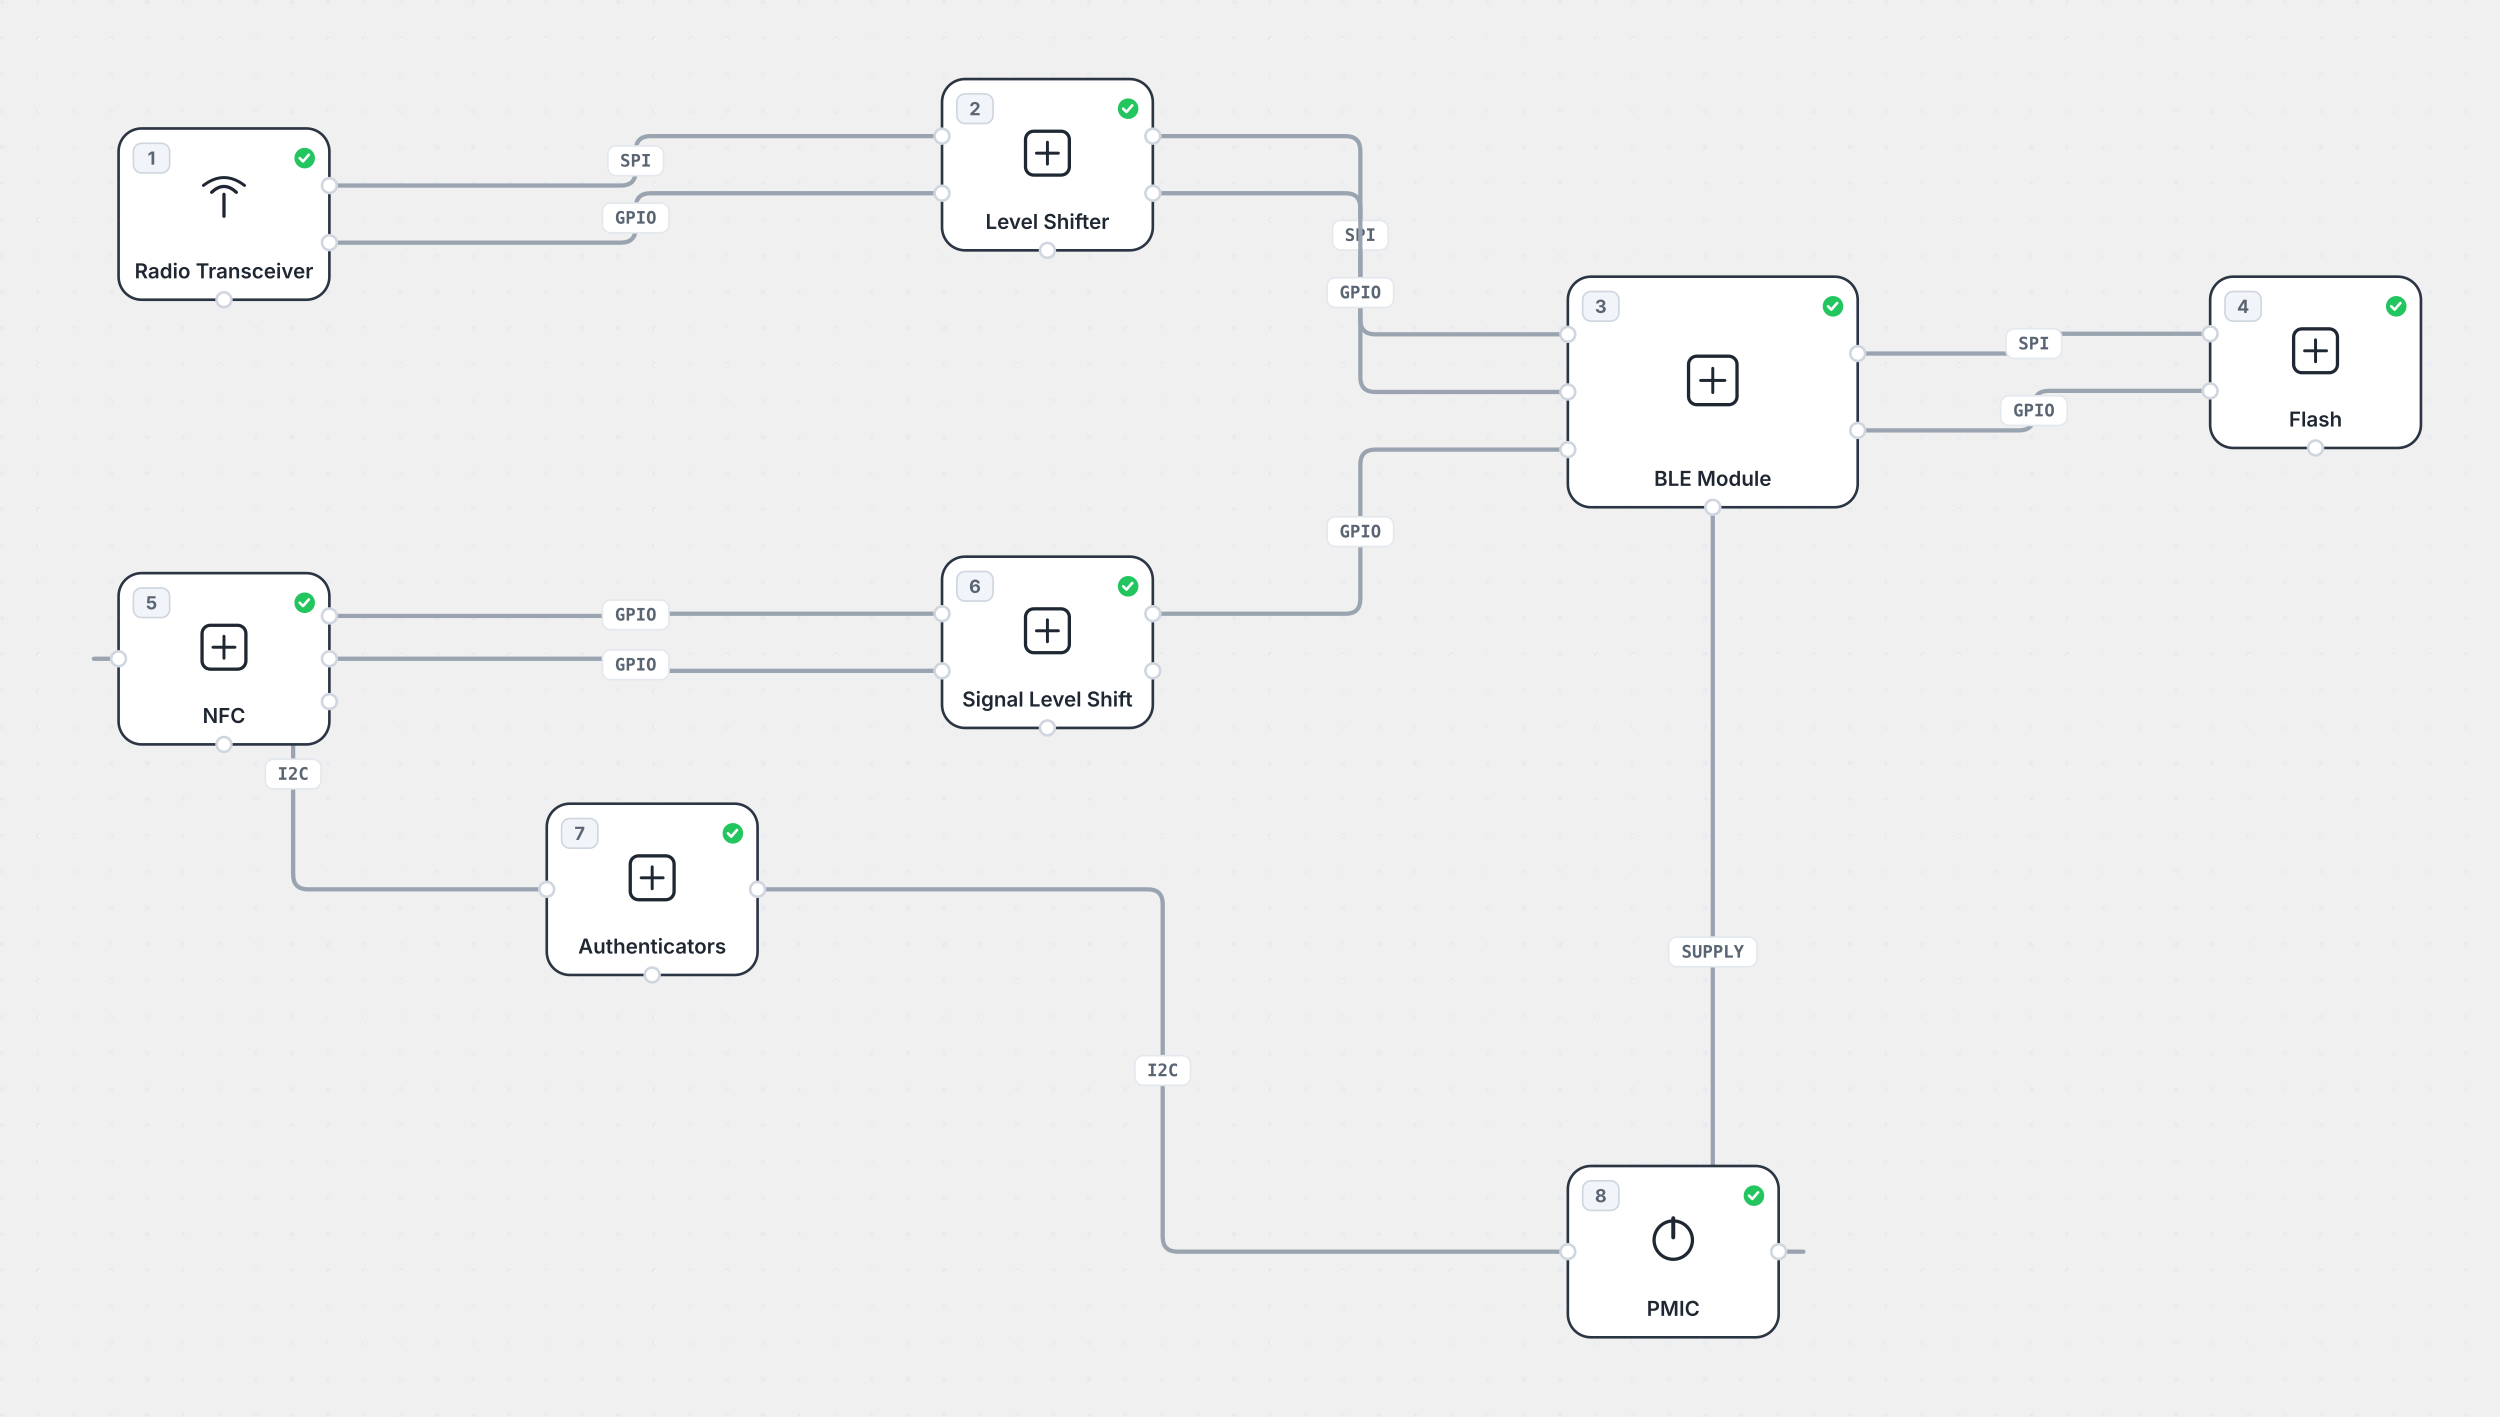
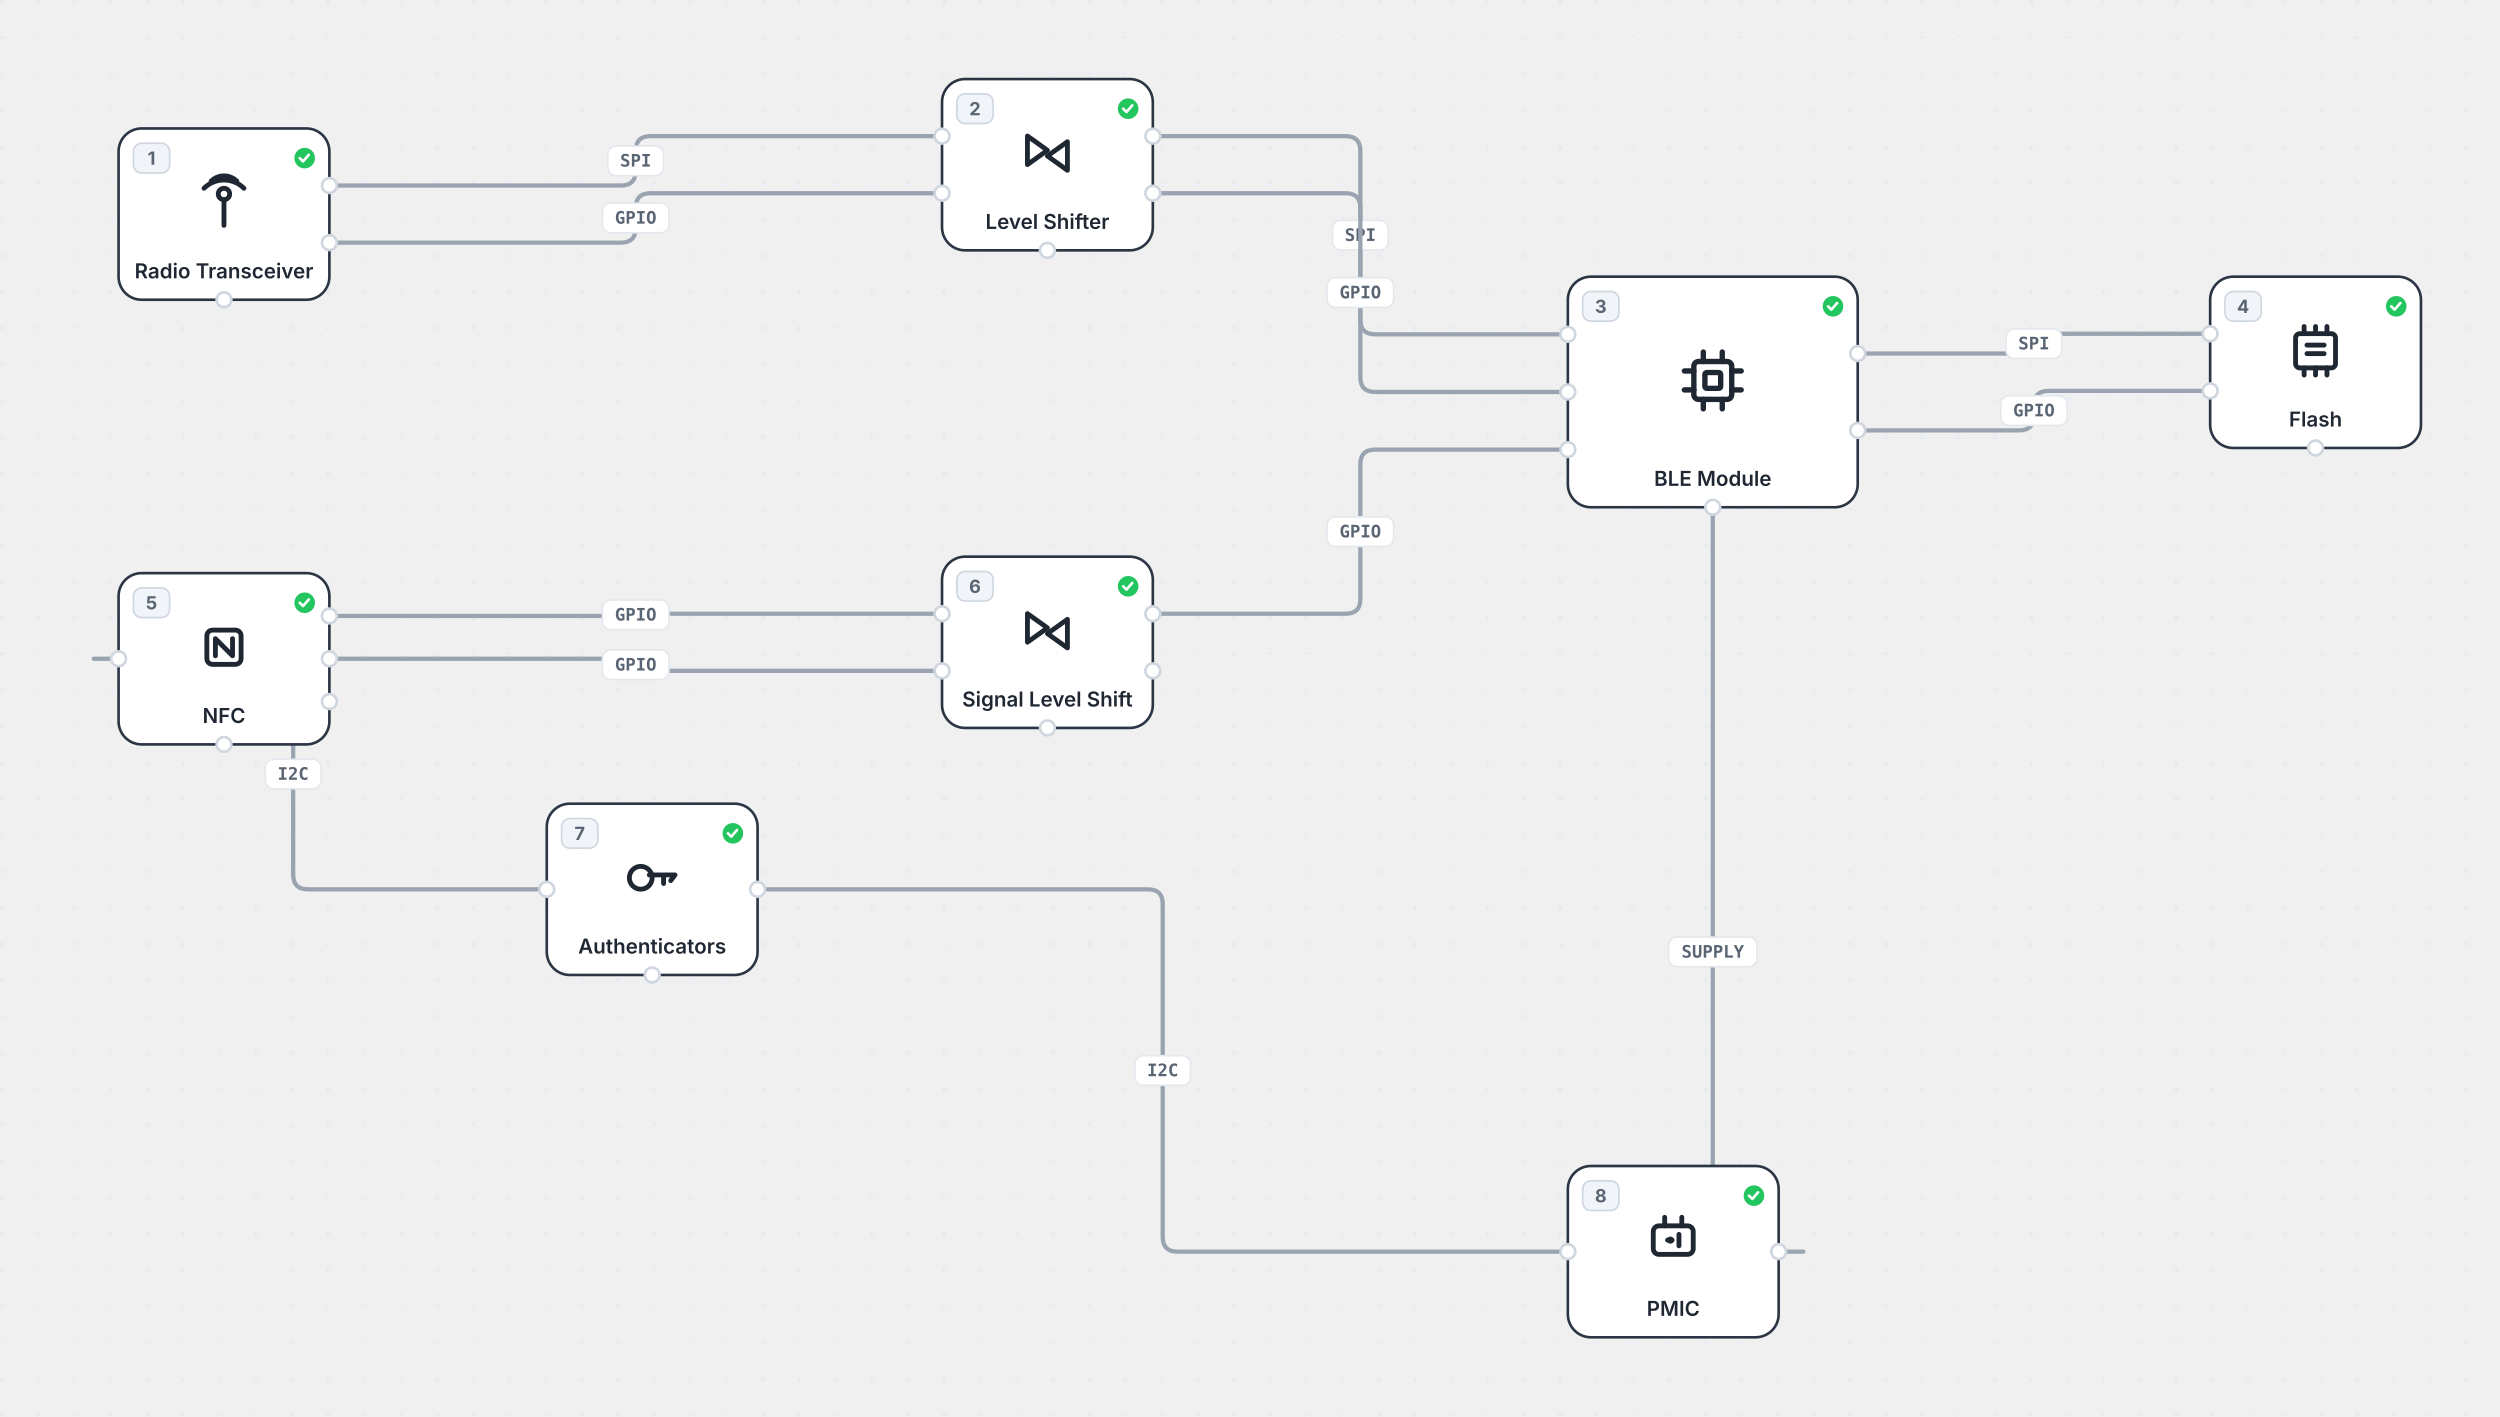
<svg xmlns="http://www.w3.org/2000/svg" width="1518" height="860" viewBox="0 0 1518 860">
  <defs>
    <pattern id="dots" width="22" height="22" patternUnits="userSpaceOnUse">
      <circle cx="1.4" cy="1.4" r="1.4" fill="#e6eaef" />
    </pattern>
  </defs>
  <rect class="grid-bg" x="0" y="0" width="1518" height="860" fill="url(#dots)" />
  <g transform="translate(12,18)">
    <g data-system-connection-id="w_9">
      <path class="wire" d="M 188 94.667 L 203 94.667 Q 212 94.667 221 94.667 L 365 94.667 Q 374 94.667 374 85.667 L 374 73.667 Q 374 64.667 383 64.667 L 527 64.667 Q 536 64.667 545 64.667 L 560 64.667" fill="none" stroke="#9aa4b0" stroke-width="2.6" stroke-linejoin="round" stroke-linecap="round" />
      <rect class="wlabel-bg" x="357.1" y="70.667" width="33.8" height="18" rx="5" fill="#fff" stroke="#e3e8ee" stroke-width="1" />
      <text class="wlabel-t" x="374" y="80.167" font-family="JetBrains Mono, monospace" font-size="10.5" font-weight="600" fill="#5a6573" text-anchor="middle" dominant-baseline="middle">SPI</text>
    </g>
    <g data-system-connection-id="w_10">
      <path class="wire" d="M 188 129.333 L 203 129.333 Q 212 129.333 221 129.333 L 365 129.333 Q 374 129.333 374 120.333 L 374 108.333 Q 374 99.333 383 99.333 L 527 99.333 Q 536 99.333 545 99.333 L 560 99.333" fill="none" stroke="#9aa4b0" stroke-width="2.6" stroke-linejoin="round" stroke-linecap="round" />
      <rect class="wlabel-bg" x="353.8" y="105.333" width="40.4" height="18" rx="5" fill="#fff" stroke="#e3e8ee" stroke-width="1" />
      <text class="wlabel-t" x="374" y="114.833" font-family="JetBrains Mono, monospace" font-size="10.5" font-weight="600" fill="#5a6573" text-anchor="middle" dominant-baseline="middle">GPIO</text>
    </g>
    <g data-system-connection-id="w_11">
      <path class="wire" d="M 688 64.667 L 703 64.667 Q 712 64.667 721 64.667 L 805 64.667 Q 814 64.667 814 73.667 L 814 176 Q 814 185 823 185 L 907 185 Q 916 185 925 185 L 940 185" fill="none" stroke="#9aa4b0" stroke-width="2.6" stroke-linejoin="round" stroke-linecap="round" />
      <rect class="wlabel-bg" x="797.1" y="115.833" width="33.8" height="18" rx="5" fill="#fff" stroke="#e3e8ee" stroke-width="1" />
      <text class="wlabel-t" x="814" y="125.333" font-family="JetBrains Mono, monospace" font-size="10.5" font-weight="600" fill="#5a6573" text-anchor="middle" dominant-baseline="middle">SPI</text>
    </g>
    <g data-system-connection-id="w_12">
      <path class="wire" d="M 688 99.333 L 703 99.333 Q 712 99.333 721 99.333 L 805 99.333 Q 814 99.333 814 108.333 L 814 211 Q 814 220 823 220 L 907 220 Q 916 220 925 220 L 940 220" fill="none" stroke="#9aa4b0" stroke-width="2.6" stroke-linejoin="round" stroke-linecap="round" />
      <rect class="wlabel-bg" x="793.8" y="150.667" width="40.4" height="18" rx="5" fill="#fff" stroke="#e3e8ee" stroke-width="1" />
      <text class="wlabel-t" x="814" y="160.167" font-family="JetBrains Mono, monospace" font-size="10.5" font-weight="600" fill="#5a6573" text-anchor="middle" dominant-baseline="middle">GPIO</text>
    </g>
    <g data-system-connection-id="w_13">
      <path class="wire" d="M 1116 196.667 L 1131 196.667 Q 1140 196.667 1149 196.667 L 1217 196.667 Q 1223 196.667 1223 190.667 L 1223 190.667 Q 1223 184.667 1229 184.667 L 1297 184.667 Q 1306 184.667 1315 184.667 L 1330 184.667" fill="none" stroke="#9aa4b0" stroke-width="2.6" stroke-linejoin="round" stroke-linecap="round" />
      <rect class="wlabel-bg" x="1206.1" y="181.667" width="33.8" height="18" rx="5" fill="#fff" stroke="#e3e8ee" stroke-width="1" />
      <text class="wlabel-t" x="1223" y="191.167" font-family="JetBrains Mono, monospace" font-size="10.5" font-weight="600" fill="#5a6573" text-anchor="middle" dominant-baseline="middle">SPI</text>
    </g>
    <g data-system-connection-id="w_14">
      <path class="wire" d="M 1116 243.333 L 1131 243.333 Q 1140 243.333 1149 243.333 L 1214 243.333 Q 1223 243.333 1223 234.333 L 1223 228.333 Q 1223 219.333 1232 219.333 L 1297 219.333 Q 1306 219.333 1315 219.333 L 1330 219.333" fill="none" stroke="#9aa4b0" stroke-width="2.6" stroke-linejoin="round" stroke-linecap="round" />
      <rect class="wlabel-bg" x="1202.8" y="222.333" width="40.4" height="18" rx="5" fill="#fff" stroke="#e3e8ee" stroke-width="1" />
      <text class="wlabel-t" x="1223" y="231.833" font-family="JetBrains Mono, monospace" font-size="10.5" font-weight="600" fill="#5a6573" text-anchor="middle" dominant-baseline="middle">GPIO</text>
    </g>
    <g data-system-connection-id="w_15">
      <path class="wire" d="M 188 356 L 203 356 Q 212 356 221 356 L 373.333 356 Q 374 356 374 355.333 L 374 355.333 Q 374 354.667 374.667 354.667 L 527 354.667 Q 536 354.667 545 354.667 L 560 354.667" fill="none" stroke="#9aa4b0" stroke-width="2.6" stroke-linejoin="round" stroke-linecap="round" />
      <rect class="wlabel-bg" x="353.8" y="346.333" width="40.4" height="18" rx="5" fill="#fff" stroke="#e3e8ee" stroke-width="1" />
      <text class="wlabel-t" x="374" y="355.833" font-family="JetBrains Mono, monospace" font-size="10.5" font-weight="600" fill="#5a6573" text-anchor="middle" dominant-baseline="middle">GPIO</text>
    </g>
    <g data-system-connection-id="w_16">
      <path class="wire" d="M 188 382 L 203 382 Q 212 382 221 382 L 370.333 382 Q 374 382 374 385.667 L 374 385.667 Q 374 389.333 377.667 389.333 L 527 389.333 Q 536 389.333 545 389.333 L 560 389.333" fill="none" stroke="#9aa4b0" stroke-width="2.6" stroke-linejoin="round" stroke-linecap="round" />
      <rect class="wlabel-bg" x="353.8" y="376.667" width="40.4" height="18" rx="5" fill="#fff" stroke="#e3e8ee" stroke-width="1" />
      <text class="wlabel-t" x="374" y="386.167" font-family="JetBrains Mono, monospace" font-size="10.5" font-weight="600" fill="#5a6573" text-anchor="middle" dominant-baseline="middle">GPIO</text>
    </g>
    <g data-system-connection-id="w_17">
      <path class="wire" d="M 688 354.667 L 703 354.667 Q 712 354.667 721 354.667 L 805 354.667 Q 814 354.667 814 345.667 L 814 264 Q 814 255 823 255 L 907 255 Q 916 255 925 255 L 940 255" fill="none" stroke="#9aa4b0" stroke-width="2.6" stroke-linejoin="round" stroke-linecap="round" />
      <rect class="wlabel-bg" x="793.8" y="295.833" width="40.4" height="18" rx="5" fill="#fff" stroke="#e3e8ee" stroke-width="1" />
      <text class="wlabel-t" x="814" y="305.333" font-family="JetBrains Mono, monospace" font-size="10.5" font-weight="600" fill="#5a6573" text-anchor="middle" dominant-baseline="middle">GPIO</text>
    </g>
    <g data-system-connection-id="w_18">
      <path class="wire" d="M 60 382 L 45 382 Q 36 382 45 382 L 157 382 Q 166 382 166 391 L 166 513 Q 166 522 175 522 L 287 522 Q 296 522 305 522 L 320 522" fill="none" stroke="#9aa4b0" stroke-width="2.6" stroke-linejoin="round" stroke-linecap="round" />
      <rect class="wlabel-bg" x="149.1" y="443" width="33.8" height="18" rx="5" fill="#fff" stroke="#e3e8ee" stroke-width="1" />
      <text class="wlabel-t" x="166" y="452.5" font-family="JetBrains Mono, monospace" font-size="10.5" font-weight="600" fill="#5a6573" text-anchor="middle" dominant-baseline="middle">I2C</text>
    </g>
    <g data-system-connection-id="w_19">
      <path class="wire" d="M 448 522 L 463 522 Q 472 522 481 522 L 685 522 Q 694 522 694 531 L 694 733 Q 694 742 703 742 L 907 742 Q 916 742 925 742 L 940 742" fill="none" stroke="#9aa4b0" stroke-width="2.6" stroke-linejoin="round" stroke-linecap="round" />
      <rect class="wlabel-bg" x="677.1" y="623" width="33.8" height="18" rx="5" fill="#fff" stroke="#e3e8ee" stroke-width="1" />
      <text class="wlabel-t" x="694" y="632.5" font-family="JetBrains Mono, monospace" font-size="10.5" font-weight="600" fill="#5a6573" text-anchor="middle" dominant-baseline="middle">I2C</text>
    </g>
    <g data-system-connection-id="w_20">
      <path class="wire" d="M 1068 742 L 1083 742 Q 1092 742 1083 742 L 1037 742 Q 1028 742 1028 733 L 1028 323 Q 1028 314 1028 305 L 1028 290" fill="none" stroke="#9aa4b0" stroke-width="2.6" stroke-linejoin="round" stroke-linecap="round" />
      <rect class="wlabel-bg" x="1001.2" y="551" width="53.6" height="18" rx="5" fill="#fff" stroke="#e3e8ee" stroke-width="1" />
      <text class="wlabel-t" x="1028" y="560.5" font-family="JetBrains Mono, monospace" font-size="10.5" font-weight="600" fill="#5a6573" text-anchor="middle" dominant-baseline="middle">SUPPLY</text>
    </g>
    <g class="block" data-system-block-id="b_1" transform="translate(60,60)">
      <rect class="block-rect" width="128" height="104" rx="14" fill="#fff" stroke="#2b3543" stroke-width="1.6" />
      <rect class="numbadge" x="9" y="9" width="22" height="18" rx="5" fill="#f1f4f8" stroke="#cfd6df" stroke-width="1" />
      <text class="numbadge-t" x="20" y="22" font-family="Inter, sans-serif" font-size="11" font-weight="700" fill="#5a6573" text-anchor="middle">1</text>
      <circle class="status-dot" cx="113" cy="18" r="7" fill="#22c55e" stroke="#fff" stroke-width="1.5" />
      <path d="M 110 18 l 2 2 l 3.5 -4" stroke="#fff" stroke-width="1.6" fill="none" stroke-linecap="round" stroke-linejoin="round" />
-       <path d="M 64 53.32 V 40.008" stroke="#1f2733" stroke-width="2" stroke-linecap="round" />
-       <path d="M 56.512 38.76 Q 64 31.688 71.488 38.76" fill="none" stroke="#1f2733" stroke-width="2" stroke-linecap="round" />
-       <path d="M 51.52 34.6 Q 64 25.032 76.48 34.6" fill="none" stroke="#1f2733" stroke-width="1.8" stroke-linecap="round" />
+       <g transform="translate(43.2,24.2) scale(1.733)" fill="none" stroke="#1f2733" stroke-width="1.7" stroke-linecap="round" stroke-linejoin="round">
+         <circle cx="12" cy="9" r="2" />
+         <path d="M12 11v9M7.5 4.5a6.4 6.4 0 0 1 9 0M5 7a9.9 9.9 0 0 1 14 0" />
+       </g>
      <text class="block-label" x="64" y="91" font-family="Inter, sans-serif" font-size="12.5" font-weight="600" fill="#1f2733" text-anchor="middle">Radio Transceiver</text>
      <circle class="port" data-system-port-id="b_1_right_0" cx="128" cy="34.667" r="4.5" fill="#fff" stroke="#cfd6df" stroke-width="1.6" />
      <circle class="port" data-system-port-id="b_1_right_1" cx="128" cy="69.333" r="4.5" fill="#fff" stroke="#cfd6df" stroke-width="1.6" />
      <circle class="port" data-system-port-id="b_1_bottom_0" cx="64" cy="104" r="4.5" fill="#fff" stroke="#cfd6df" stroke-width="1.6" />
    </g>
    <g class="block" data-system-block-id="b_2" transform="translate(560,30)">
      <rect class="block-rect" width="128" height="104" rx="14" fill="#fff" stroke="#2b3543" stroke-width="1.6" />
      <rect class="numbadge" x="9" y="9" width="22" height="18" rx="5" fill="#f1f4f8" stroke="#cfd6df" stroke-width="1" />
      <text class="numbadge-t" x="20" y="22" font-family="Inter, sans-serif" font-size="11" font-weight="700" fill="#5a6573" text-anchor="middle">2</text>
      <circle class="status-dot" cx="113" cy="18" r="7" fill="#22c55e" stroke="#fff" stroke-width="1.5" />
      <path d="M 110 18 l 2 2 l 3.5 -4" stroke="#fff" stroke-width="1.6" fill="none" stroke-linecap="round" stroke-linejoin="round" />
-       <rect x="50.688" y="31.688" width="26.624" height="26.624" rx="5" fill="none" stroke="#1f2733" stroke-width="2" />
-       <path d="M 57.344 45 h 13.312 M 64 38.344 v 13.312" stroke="#1f2733" stroke-width="1.8" stroke-linecap="round" />
+       <g transform="translate(43.2,24.2) scale(1.733)" fill="none" stroke="#1f2733" stroke-width="1.7" stroke-linecap="round" stroke-linejoin="round">
+         <path d="M5 6 12 11 5 16z" />
+         <path d="M19 8 12 13 19 18z" />
+       </g>
      <text class="block-label" x="64" y="91" font-family="Inter, sans-serif" font-size="12.5" font-weight="600" fill="#1f2733" text-anchor="middle">Level Shifter</text>
      <circle class="port" data-system-port-id="b_2_left_0" cx="0" cy="34.667" r="4.5" fill="#fff" stroke="#cfd6df" stroke-width="1.6" />
      <circle class="port" data-system-port-id="b_2_left_1" cx="0" cy="69.333" r="4.5" fill="#fff" stroke="#cfd6df" stroke-width="1.6" />
      <circle class="port" data-system-port-id="b_2_right_0" cx="128" cy="34.667" r="4.5" fill="#fff" stroke="#cfd6df" stroke-width="1.6" />
      <circle class="port" data-system-port-id="b_2_right_1" cx="128" cy="69.333" r="4.5" fill="#fff" stroke="#cfd6df" stroke-width="1.6" />
      <circle class="port" data-system-port-id="b_2_bottom_0" cx="64" cy="104" r="4.5" fill="#fff" stroke="#cfd6df" stroke-width="1.6" />
    </g>
    <g class="block" data-system-block-id="b_3" transform="translate(940,150)">
      <rect class="block-rect" width="176" height="140" rx="14" fill="#fff" stroke="#2b3543" stroke-width="1.6" />
      <rect class="numbadge" x="9" y="9" width="22" height="18" rx="5" fill="#f1f4f8" stroke="#cfd6df" stroke-width="1" />
      <text class="numbadge-t" x="20" y="22" font-family="Inter, sans-serif" font-size="11" font-weight="700" fill="#5a6573" text-anchor="middle">3</text>
      <circle class="status-dot" cx="161" cy="18" r="7" fill="#22c55e" stroke="#fff" stroke-width="1.5" />
      <path d="M 158 18 l 2 2 l 3.5 -4" stroke="#fff" stroke-width="1.6" fill="none" stroke-linecap="round" stroke-linejoin="round" />
-       <rect x="73.28" y="48.28" width="29.44" height="29.44" rx="5" fill="none" stroke="#1f2733" stroke-width="2" />
-       <path d="M 80.64 63 h 14.72 M 88 55.64 v 14.72" stroke="#1f2733" stroke-width="1.8" stroke-linecap="round" />
+       <g transform="translate(65,40) scale(1.917)" fill="none" stroke="#1f2733" stroke-width="1.7" stroke-linecap="round" stroke-linejoin="round">
+         <rect x="6" y="6" width="12" height="12" rx="1.5" />
+         <rect x="9.5" y="9.5" width="5" height="5" rx=".6" />
+         <path d="M9 6V3M15 6V3M9 21v-3M15 21v-3M6 9H3M6 15H3M21 9h-3M21 15h-3" />
+       </g>
      <text class="block-label" x="88" y="127" font-family="Inter, sans-serif" font-size="12.5" font-weight="600" fill="#1f2733" text-anchor="middle">BLE Module</text>
      <circle class="port" data-system-port-id="b_3_left_0" cx="0" cy="35" r="4.5" fill="#fff" stroke="#cfd6df" stroke-width="1.6" />
      <circle class="port" data-system-port-id="b_3_left_1" cx="0" cy="70" r="4.5" fill="#fff" stroke="#cfd6df" stroke-width="1.6" />
      <circle class="port" data-system-port-id="b_3_left_2" cx="0" cy="105" r="4.5" fill="#fff" stroke="#cfd6df" stroke-width="1.6" />
      <circle class="port" data-system-port-id="b_3_right_0" cx="176" cy="46.667" r="4.5" fill="#fff" stroke="#cfd6df" stroke-width="1.6" />
      <circle class="port" data-system-port-id="b_3_right_1" cx="176" cy="93.333" r="4.5" fill="#fff" stroke="#cfd6df" stroke-width="1.6" />
      <circle class="port" data-system-port-id="b_3_bottom_0" cx="88" cy="140" r="4.5" fill="#fff" stroke="#cfd6df" stroke-width="1.6" />
    </g>
    <g class="block" data-system-block-id="b_4" transform="translate(1330,150)">
      <rect class="block-rect" width="128" height="104" rx="14" fill="#fff" stroke="#2b3543" stroke-width="1.6" />
      <rect class="numbadge" x="9" y="9" width="22" height="18" rx="5" fill="#f1f4f8" stroke="#cfd6df" stroke-width="1" />
      <text class="numbadge-t" x="20" y="22" font-family="Inter, sans-serif" font-size="11" font-weight="700" fill="#5a6573" text-anchor="middle">4</text>
      <circle class="status-dot" cx="113" cy="18" r="7" fill="#22c55e" stroke="#fff" stroke-width="1.5" />
      <path d="M 110 18 l 2 2 l 3.5 -4" stroke="#fff" stroke-width="1.6" fill="none" stroke-linecap="round" stroke-linejoin="round" />
-       <rect x="50.688" y="31.688" width="26.624" height="26.624" rx="5" fill="none" stroke="#1f2733" stroke-width="2" />
-       <path d="M 57.344 45 h 13.312 M 64 38.344 v 13.312" stroke="#1f2733" stroke-width="1.8" stroke-linecap="round" />
+       <g transform="translate(43.2,24.2) scale(1.733)" fill="none" stroke="#1f2733" stroke-width="1.7" stroke-linecap="round" stroke-linejoin="round">
+         <rect x="5" y="6" width="14" height="12" rx="1.5" />
+         <path d="M8 6V3.5M12 6V3.5M16 6V3.5M8 18v2.5M12 18v2.5M16 18v2.5M9 10h6M9 13h6" />
+       </g>
      <text class="block-label" x="64" y="91" font-family="Inter, sans-serif" font-size="12.5" font-weight="600" fill="#1f2733" text-anchor="middle">Flash</text>
      <circle class="port" data-system-port-id="b_4_left_0" cx="0" cy="34.667" r="4.5" fill="#fff" stroke="#cfd6df" stroke-width="1.6" />
      <circle class="port" data-system-port-id="b_4_left_1" cx="0" cy="69.333" r="4.5" fill="#fff" stroke="#cfd6df" stroke-width="1.6" />
      <circle class="port" data-system-port-id="b_4_bottom_0" cx="64" cy="104" r="4.5" fill="#fff" stroke="#cfd6df" stroke-width="1.6" />
    </g>
    <g class="block" data-system-block-id="b_5" transform="translate(60,330)">
      <rect class="block-rect" width="128" height="104" rx="14" fill="#fff" stroke="#2b3543" stroke-width="1.6" />
      <rect class="numbadge" x="9" y="9" width="22" height="18" rx="5" fill="#f1f4f8" stroke="#cfd6df" stroke-width="1" />
      <text class="numbadge-t" x="20" y="22" font-family="Inter, sans-serif" font-size="11" font-weight="700" fill="#5a6573" text-anchor="middle">5</text>
      <circle class="status-dot" cx="113" cy="18" r="7" fill="#22c55e" stroke="#fff" stroke-width="1.5" />
      <path d="M 110 18 l 2 2 l 3.5 -4" stroke="#fff" stroke-width="1.6" fill="none" stroke-linecap="round" stroke-linejoin="round" />
-       <rect x="50.688" y="31.688" width="26.624" height="26.624" rx="5" fill="none" stroke="#1f2733" stroke-width="2" />
-       <path d="M 57.344 45 h 13.312 M 64 38.344 v 13.312" stroke="#1f2733" stroke-width="1.8" stroke-linecap="round" />
+       <g transform="translate(43.2,24.2) scale(1.733)" fill="none" stroke="#1f2733" stroke-width="1.7" stroke-linecap="round" stroke-linejoin="round">
+         <rect x="6" y="6" width="12" height="12" rx="2" />
+         <path d="M9 15V9l6 6V9" />
+       </g>
      <text class="block-label" x="64" y="91" font-family="Inter, sans-serif" font-size="12.5" font-weight="600" fill="#1f2733" text-anchor="middle">NFC</text>
      <circle class="port" data-system-port-id="b_5_left_0" cx="0" cy="52" r="4.5" fill="#fff" stroke="#cfd6df" stroke-width="1.6" />
      <circle class="port" data-system-port-id="b_5_right_0" cx="128" cy="26" r="4.5" fill="#fff" stroke="#cfd6df" stroke-width="1.6" />
      <circle class="port" data-system-port-id="b_5_right_1" cx="128" cy="52" r="4.5" fill="#fff" stroke="#cfd6df" stroke-width="1.6" />
      <circle class="port" data-system-port-id="b_5_right_2" cx="128" cy="78" r="4.5" fill="#fff" stroke="#cfd6df" stroke-width="1.6" />
      <circle class="port" data-system-port-id="b_5_bottom_0" cx="64" cy="104" r="4.5" fill="#fff" stroke="#cfd6df" stroke-width="1.6" />
    </g>
    <g class="block" data-system-block-id="b_6" transform="translate(560,320)">
      <rect class="block-rect" width="128" height="104" rx="14" fill="#fff" stroke="#2b3543" stroke-width="1.6" />
      <rect class="numbadge" x="9" y="9" width="22" height="18" rx="5" fill="#f1f4f8" stroke="#cfd6df" stroke-width="1" />
      <text class="numbadge-t" x="20" y="22" font-family="Inter, sans-serif" font-size="11" font-weight="700" fill="#5a6573" text-anchor="middle">6</text>
      <circle class="status-dot" cx="113" cy="18" r="7" fill="#22c55e" stroke="#fff" stroke-width="1.5" />
      <path d="M 110 18 l 2 2 l 3.5 -4" stroke="#fff" stroke-width="1.6" fill="none" stroke-linecap="round" stroke-linejoin="round" />
-       <rect x="50.688" y="31.688" width="26.624" height="26.624" rx="5" fill="none" stroke="#1f2733" stroke-width="2" />
-       <path d="M 57.344 45 h 13.312 M 64 38.344 v 13.312" stroke="#1f2733" stroke-width="1.8" stroke-linecap="round" />
+       <g transform="translate(43.2,24.2) scale(1.733)" fill="none" stroke="#1f2733" stroke-width="1.7" stroke-linecap="round" stroke-linejoin="round">
+         <path d="M5 6 12 11 5 16z" />
+         <path d="M19 8 12 13 19 18z" />
+       </g>
      <text class="block-label" x="64" y="91" font-family="Inter, sans-serif" font-size="12.5" font-weight="600" fill="#1f2733" text-anchor="middle">Signal Level Shift</text>
      <circle class="port" data-system-port-id="b_6_left_0" cx="0" cy="34.667" r="4.5" fill="#fff" stroke="#cfd6df" stroke-width="1.6" />
      <circle class="port" data-system-port-id="b_6_left_1" cx="0" cy="69.333" r="4.5" fill="#fff" stroke="#cfd6df" stroke-width="1.6" />
      <circle class="port" data-system-port-id="b_6_right_0" cx="128" cy="34.667" r="4.5" fill="#fff" stroke="#cfd6df" stroke-width="1.6" />
      <circle class="port" data-system-port-id="b_6_right_1" cx="128" cy="69.333" r="4.5" fill="#fff" stroke="#cfd6df" stroke-width="1.6" />
      <circle class="port" data-system-port-id="b_6_bottom_0" cx="64" cy="104" r="4.5" fill="#fff" stroke="#cfd6df" stroke-width="1.6" />
    </g>
    <g class="block" data-system-block-id="b_7" transform="translate(320,470)">
      <rect class="block-rect" width="128" height="104" rx="14" fill="#fff" stroke="#2b3543" stroke-width="1.6" />
      <rect class="numbadge" x="9" y="9" width="22" height="18" rx="5" fill="#f1f4f8" stroke="#cfd6df" stroke-width="1" />
      <text class="numbadge-t" x="20" y="22" font-family="Inter, sans-serif" font-size="11" font-weight="700" fill="#5a6573" text-anchor="middle">7</text>
      <circle class="status-dot" cx="113" cy="18" r="7" fill="#22c55e" stroke="#fff" stroke-width="1.5" />
      <path d="M 110 18 l 2 2 l 3.5 -4" stroke="#fff" stroke-width="1.6" fill="none" stroke-linecap="round" stroke-linejoin="round" />
-       <rect x="50.688" y="31.688" width="26.624" height="26.624" rx="5" fill="none" stroke="#1f2733" stroke-width="2" />
-       <path d="M 57.344 45 h 13.312 M 64 38.344 v 13.312" stroke="#1f2733" stroke-width="1.8" stroke-linecap="round" />
+       <g transform="translate(43.2,24.2) scale(1.733)" fill="none" stroke="#1f2733" stroke-width="1.7" stroke-linecap="round" stroke-linejoin="round">
+         <circle cx="8" cy="12" r="4" />
+         <path d="M11 11h9l-1.5 2M16 11v3" />
+       </g>
      <text class="block-label" x="64" y="91" font-family="Inter, sans-serif" font-size="12.5" font-weight="600" fill="#1f2733" text-anchor="middle">Authenticators</text>
      <circle class="port" data-system-port-id="b_7_left_0" cx="0" cy="52" r="4.5" fill="#fff" stroke="#cfd6df" stroke-width="1.6" />
      <circle class="port" data-system-port-id="b_7_right_0" cx="128" cy="52" r="4.5" fill="#fff" stroke="#cfd6df" stroke-width="1.6" />
      <circle class="port" data-system-port-id="b_7_bottom_0" cx="64" cy="104" r="4.5" fill="#fff" stroke="#cfd6df" stroke-width="1.6" />
    </g>
    <g class="block" data-system-block-id="b_8" transform="translate(940,690)">
      <rect class="block-rect" width="128" height="104" rx="14" fill="#fff" stroke="#2b3543" stroke-width="1.6" />
      <rect class="numbadge" x="9" y="9" width="22" height="18" rx="5" fill="#f1f4f8" stroke="#cfd6df" stroke-width="1" />
      <text class="numbadge-t" x="20" y="22" font-family="Inter, sans-serif" font-size="11" font-weight="700" fill="#5a6573" text-anchor="middle">8</text>
      <circle class="status-dot" cx="113" cy="18" r="7" fill="#22c55e" stroke="#fff" stroke-width="1.5" />
      <path d="M 110 18 l 2 2 l 3.5 -4" stroke="#fff" stroke-width="1.6" fill="none" stroke-linecap="round" stroke-linejoin="round" />
-       <circle cx="64" cy="45" r="11.648" fill="none" stroke="#1f2733" stroke-width="2" />
-       <path d="M 64 31.688 v 11.648" stroke="#1f2733" stroke-width="2.4" stroke-linecap="round" />
+       <g transform="translate(43.2,24.2) scale(1.733)" fill="none" stroke="#1f2733" stroke-width="1.7" stroke-linecap="round" stroke-linejoin="round">
+         <rect x="5" y="7" width="14" height="10" rx="2" />
+         <path d="M9 7V4M15 7V4M10 12l1.6 0M14 10v4" />
+         <circle cx="11" cy="12" r=".4" />
+       </g>
      <text class="block-label" x="64" y="91" font-family="Inter, sans-serif" font-size="12.5" font-weight="600" fill="#1f2733" text-anchor="middle">PMIC</text>
      <circle class="port" data-system-port-id="b_8_left_0" cx="0" cy="52" r="4.5" fill="#fff" stroke="#cfd6df" stroke-width="1.6" />
      <circle class="port" data-system-port-id="b_8_right_0" cx="128" cy="52" r="4.5" fill="#fff" stroke="#cfd6df" stroke-width="1.6" />
    </g>
  </g>
</svg>
